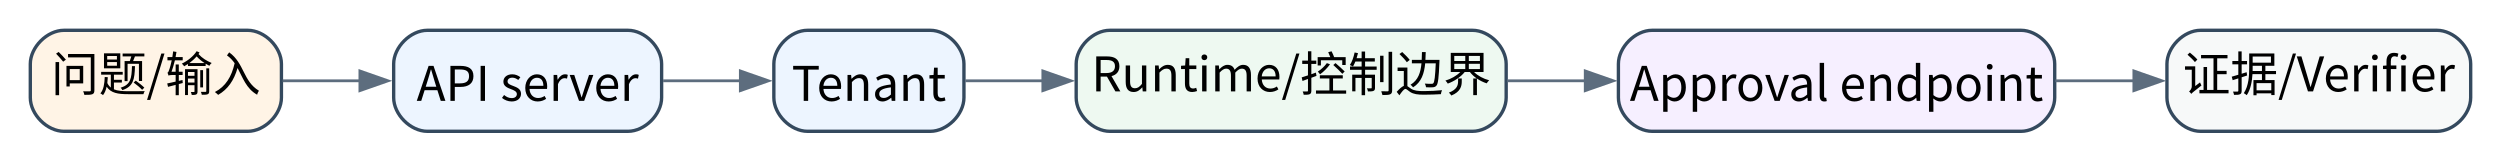
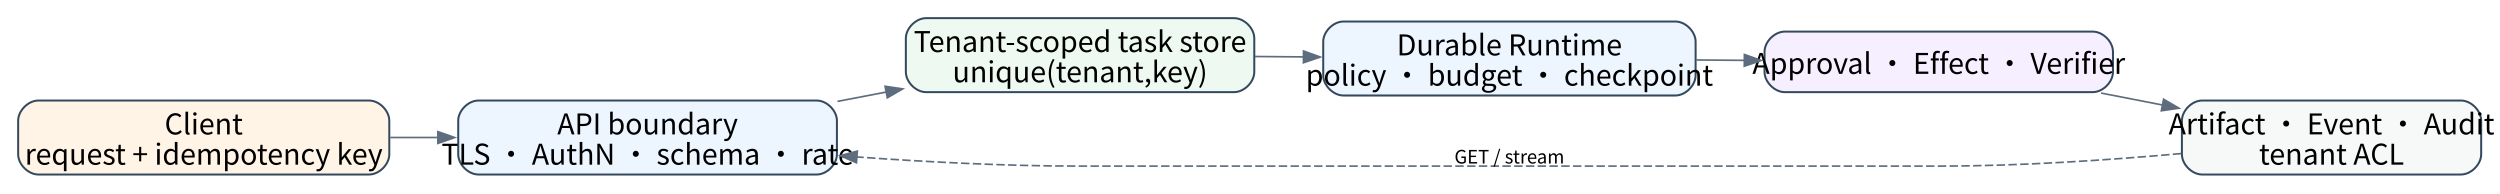
- <svg xmlns="http://www.w3.org/2000/svg" width="891pt" height="58pt" viewBox="0.00 0.00 891.00 58.00">
-   <g id="graph0" class="graph" transform="scale(1 1) rotate(0) translate(10.8 46.8)">
+ <svg xmlns="http://www.w3.org/2000/svg" width="1487pt" height="115pt" viewBox="0.00 0.00 1487.00 115.00">
+   <g id="graph0" class="graph" transform="scale(1 1) rotate(0) translate(10.8 103.8)">
    <g id="node1" class="node">
-       <path fill="#fff4e6" stroke="#34495e" stroke-width="1.2" d="M77.5,-36C77.5,-36 12,-36 12,-36 6,-36 0,-30 0,-24 0,-24 0,-12 0,-12 0,-6 6,0 12,0 12,0 77.5,0 77.5,0 83.5,0 89.5,-6 89.5,-12 89.5,-12 89.5,-24 89.5,-24 89.5,-30 83.5,-36 77.5,-36" />
-       <text xml:space="preserve" text-anchor="middle" x="44.75" y="-14.22" font-family="Noto Sans CJK SC" font-size="17.00">问题/输入</text>
+       <path fill="#fff4e6" stroke="#34495e" stroke-width="1.2" d="M208.75,-44C208.75,-44 12,-44 12,-44 6,-44 0,-38 0,-32 0,-32 0,-12 0,-12 0,-6 6,0 12,0 12,0 208.75,0 208.75,0 214.75,0 220.75,-6 220.75,-12 220.75,-12 220.75,-32 220.75,-32 220.75,-38 214.75,-44 208.75,-44" />
+       <text xml:space="preserve" text-anchor="middle" x="110.38" y="-23.85" font-family="Noto Sans CJK SC" font-size="17.00">Client</text>
+       <text xml:space="preserve" text-anchor="middle" x="110.38" y="-5.85" font-family="Noto Sans CJK SC" font-size="17.00">request + idempotency key</text>
    </g>
    <g id="node2" class="node">
-       <path fill="#edf5ff" stroke="#34495e" stroke-width="1.2" d="M213,-36C213,-36 141.5,-36 141.5,-36 135.5,-36 129.5,-30 129.5,-24 129.5,-24 129.5,-12 129.5,-12 129.5,-6 135.5,0 141.5,0 141.5,0 213,0 213,0 219,0 225,-6 225,-12 225,-12 225,-24 225,-24 225,-30 219,-36 213,-36" />
-       <text xml:space="preserve" text-anchor="middle" x="177.25" y="-10.85" font-family="Noto Sans CJK SC" font-size="17.00">API server</text>
+       <path fill="#edf5ff" stroke="#34495e" stroke-width="1.2" d="M475,-44C475,-44 273.75,-44 273.75,-44 267.75,-44 261.75,-38 261.75,-32 261.75,-32 261.75,-12 261.75,-12 261.75,-6 267.75,0 273.75,0 273.75,0 475,0 475,0 481,0 487,-6 487,-12 487,-12 487,-32 487,-32 487,-38 481,-44 475,-44" />
+       <text xml:space="preserve" text-anchor="middle" x="374.38" y="-23.85" font-family="Noto Sans CJK SC" font-size="17.00">API boundary</text>
+       <text xml:space="preserve" text-anchor="middle" x="374.38" y="-5.85" font-family="Noto Sans CJK SC" font-size="17.00">TLS · AuthN · schema · rate</text>
    </g>
    <g id="edge1" class="edge">
-       <path fill="none" stroke="#5d6d7e" d="M89.93,-18C98.87,-18 108.4,-18 117.74,-18" />
-       <polygon fill="#5d6d7e" stroke="#5d6d7e" points="117.47,-21.5 127.47,-18 117.47,-14.5 117.47,-21.5" />
+       <path fill="none" stroke="#5d6d7e" d="M221.35,-22C230.71,-22 240.21,-22 249.67,-22" />
+       <polygon fill="#5d6d7e" stroke="#5d6d7e" points="249.65,-25.5 259.65,-22 249.65,-18.5 249.65,-25.5" />
    </g>
    <g id="node3" class="node">
-       <path fill="#edf5ff" stroke="#34495e" stroke-width="1.2" d="M320.75,-36C320.75,-36 277,-36 277,-36 271,-36 265,-30 265,-24 265,-24 265,-12 265,-12 265,-6 271,0 277,0 277,0 320.75,0 320.75,0 326.75,0 332.75,-6 332.75,-12 332.75,-12 332.75,-24 332.75,-24 332.75,-30 326.75,-36 320.75,-36" />
-       <text xml:space="preserve" text-anchor="middle" x="298.88" y="-10.85" font-family="Noto Sans CJK SC" font-size="17.00">Tenant</text>
+       <path fill="#eef9f1" stroke="#34495e" stroke-width="1.2" d="M723.25,-93C723.25,-93 540,-93 540,-93 534,-93 528,-87 528,-81 528,-81 528,-61 528,-61 528,-55 534,-49 540,-49 540,-49 723.25,-49 723.25,-49 729.25,-49 735.25,-55 735.25,-61 735.25,-61 735.25,-81 735.25,-81 735.25,-87 729.25,-93 723.25,-93" />
+       <text xml:space="preserve" text-anchor="middle" x="631.62" y="-72.85" font-family="Noto Sans CJK SC" font-size="17.00">Tenant-scoped task store</text>
+       <text xml:space="preserve" text-anchor="middle" x="631.62" y="-54.85" font-family="Noto Sans CJK SC" font-size="17.00">unique(tenant,key)</text>
    </g>
    <g id="edge2" class="edge">
-       <path fill="none" stroke="#5d6d7e" d="M225.53,-18C234.61,-18 244.1,-18 253.1,-18" />
-       <polygon fill="#5d6d7e" stroke="#5d6d7e" points="253.06,-21.5 263.06,-18 253.06,-14.5 253.06,-21.5" />
+       <path fill="none" stroke="#5d6d7e" d="M487.33,-43.49C496.96,-45.34 506.71,-47.21 516.35,-49.06" />
+       <polygon fill="#5d6d7e" stroke="#5d6d7e" points="515.65,-52.49 526.13,-50.94 516.97,-45.62 515.65,-52.49" />
    </g>
    <g id="node4" class="node">
-       <path fill="#eef9f1" stroke="#34495e" stroke-width="1.2" d="M514,-36C514,-36 384.75,-36 384.75,-36 378.75,-36 372.75,-30 372.75,-24 372.75,-24 372.75,-12 372.75,-12 372.75,-6 378.75,0 384.75,0 384.75,0 514,0 514,0 520,0 526,-6 526,-12 526,-12 526,-24 526,-24 526,-30 520,-36 514,-36" />
-       <text xml:space="preserve" text-anchor="middle" x="449.38" y="-14.22" font-family="Noto Sans CJK SC" font-size="17.00">Runtime/控制边界</text>
+       <path fill="#edf5ff" stroke="#34495e" stroke-width="1.2" d="M985.75,-91C985.75,-91 788.25,-91 788.25,-91 782.25,-91 776.25,-85 776.25,-79 776.25,-79 776.25,-59 776.25,-59 776.25,-53 782.25,-47 788.25,-47 788.25,-47 985.75,-47 985.75,-47 991.75,-47 997.75,-53 997.75,-59 997.75,-59 997.75,-79 997.75,-79 997.75,-85 991.75,-91 985.75,-91" />
+       <text xml:space="preserve" text-anchor="middle" x="887" y="-70.85" font-family="Noto Sans CJK SC" font-size="17.00">Durable Runtime</text>
+       <text xml:space="preserve" text-anchor="middle" x="887" y="-52.85" font-family="Noto Sans CJK SC" font-size="17.00">policy · budget · checkpoint</text>
    </g>
    <g id="edge3" class="edge">
-       <path fill="none" stroke="#5d6d7e" d="M333.2,-18C341.71,-18 351.27,-18 361.14,-18" />
-       <polygon fill="#5d6d7e" stroke="#5d6d7e" points="360.87,-21.5 370.87,-18 360.87,-14.5 360.87,-21.5" />
+       <path fill="none" stroke="#5d6d7e" d="M735.68,-70.19C745.23,-70.11 754.97,-70.03 764.67,-69.96" />
+       <polygon fill="#5d6d7e" stroke="#5d6d7e" points="764.53,-73.46 774.5,-69.88 764.48,-66.46 764.53,-73.46" />
    </g>
    <g id="node5" class="node">
-       <path fill="#f6efff" stroke="#34495e" stroke-width="1.2" d="M709.5,-36C709.5,-36 578,-36 578,-36 572,-36 566,-30 566,-24 566,-24 566,-12 566,-12 566,-6 572,0 578,0 578,0 709.5,0 709.5,0 715.5,0 721.5,-6 721.5,-12 721.5,-12 721.5,-24 721.5,-24 721.5,-30 715.5,-36 709.5,-36" />
-       <text xml:space="preserve" text-anchor="middle" x="643.75" y="-10.85" font-family="Noto Sans CJK SC" font-size="17.00">Approval endpoint</text>
+       <path fill="#f6efff" stroke="#34495e" stroke-width="1.2" d="M1234,-85C1234,-85 1050.75,-85 1050.75,-85 1044.75,-85 1038.75,-79 1038.75,-73 1038.75,-73 1038.75,-61 1038.75,-61 1038.75,-55 1044.75,-49 1050.75,-49 1050.75,-49 1234,-49 1234,-49 1240,-49 1246,-55 1246,-61 1246,-61 1246,-73 1246,-73 1246,-79 1240,-85 1234,-85" />
+       <text xml:space="preserve" text-anchor="middle" x="1142.38" y="-59.85" font-family="Noto Sans CJK SC" font-size="17.00">Approval · Effect · Verifier</text>
    </g>
    <g id="edge4" class="edge">
-       <path fill="none" stroke="#5d6d7e" d="M526.41,-18C535.59,-18 545.03,-18 554.37,-18" />
-       <polygon fill="#5d6d7e" stroke="#5d6d7e" points="554.18,-21.5 564.18,-18 554.18,-14.5 554.18,-21.5" />
+       <path fill="none" stroke="#5d6d7e" d="M998.03,-68.13C1007.63,-68.06 1017.36,-67.98 1026.99,-67.9" />
+       <polygon fill="#5d6d7e" stroke="#5d6d7e" points="1026.76,-71.4 1036.73,-67.83 1026.7,-64.41 1026.76,-71.4" />
    </g>
    <g id="node6" class="node">
-       <path fill="#f7f9f9" stroke="#34495e" stroke-width="1.2" d="M857.75,-36C857.75,-36 773.5,-36 773.5,-36 767.5,-36 761.5,-30 761.5,-24 761.5,-24 761.5,-12 761.5,-12 761.5,-6 767.5,0 773.5,0 773.5,0 857.75,0 857.75,0 863.75,0 869.75,-6 869.75,-12 869.75,-12 869.75,-24 869.75,-24 869.75,-30 863.75,-36 857.75,-36" />
-       <text xml:space="preserve" text-anchor="middle" x="815.62" y="-14.22" font-family="Noto Sans CJK SC" font-size="17.00">证据/Verifier</text>
+       <path fill="#f7f9f9" stroke="#34495e" stroke-width="1.2" d="M1453,-44C1453,-44 1299,-44 1299,-44 1293,-44 1287,-38 1287,-32 1287,-32 1287,-12 1287,-12 1287,-6 1293,0 1299,0 1299,0 1453,0 1453,0 1459,0 1465,-6 1465,-12 1465,-12 1465,-32 1465,-32 1465,-38 1459,-44 1453,-44" />
+       <text xml:space="preserve" text-anchor="middle" x="1376" y="-23.85" font-family="Noto Sans CJK SC" font-size="17.00">Artifact · Event · Audit</text>
+       <text xml:space="preserve" text-anchor="middle" x="1376" y="-5.85" font-family="Noto Sans CJK SC" font-size="17.00">tenant ACL</text>
    </g>
    <g id="edge5" class="edge">
-       <path fill="none" stroke="#5d6d7e" d="M721.73,-18C731.12,-18 740.63,-18 749.81,-18" />
-       <polygon fill="#5d6d7e" stroke="#5d6d7e" points="749.71,-21.5 759.71,-18 749.71,-14.5 749.71,-21.5" />
+       <path fill="none" stroke="#5d6d7e" d="M1238.92,-48.44C1251.04,-46.08 1263.46,-43.67 1275.64,-41.3" />
+       <polygon fill="#5d6d7e" stroke="#5d6d7e" points="1276.1,-44.78 1285.25,-39.44 1274.76,-37.91 1276.1,-44.78" />
+     </g>
+     <g id="edge6" class="edge">
+       <path fill="none" stroke="#5d6d7e" stroke-dasharray="5,2" d="M1286.57,-12.46C1243.43,-8.58 1190.75,-5 1143.38,-5 630.62,-5 630.62,-5 630.62,-5 587.6,-5 540.59,-7.43 498.77,-10.46" />
+       <polygon fill="#5d6d7e" stroke="#5d6d7e" points="498.63,-6.96 488.92,-11.19 499.15,-13.94 498.63,-6.96" />
+       <text xml:space="preserve" text-anchor="middle" x="887" y="-6.55" font-family="Noto Sans CJK SC" font-size="11.00">GET / stream</text>
    </g>
  </g>
</svg>
